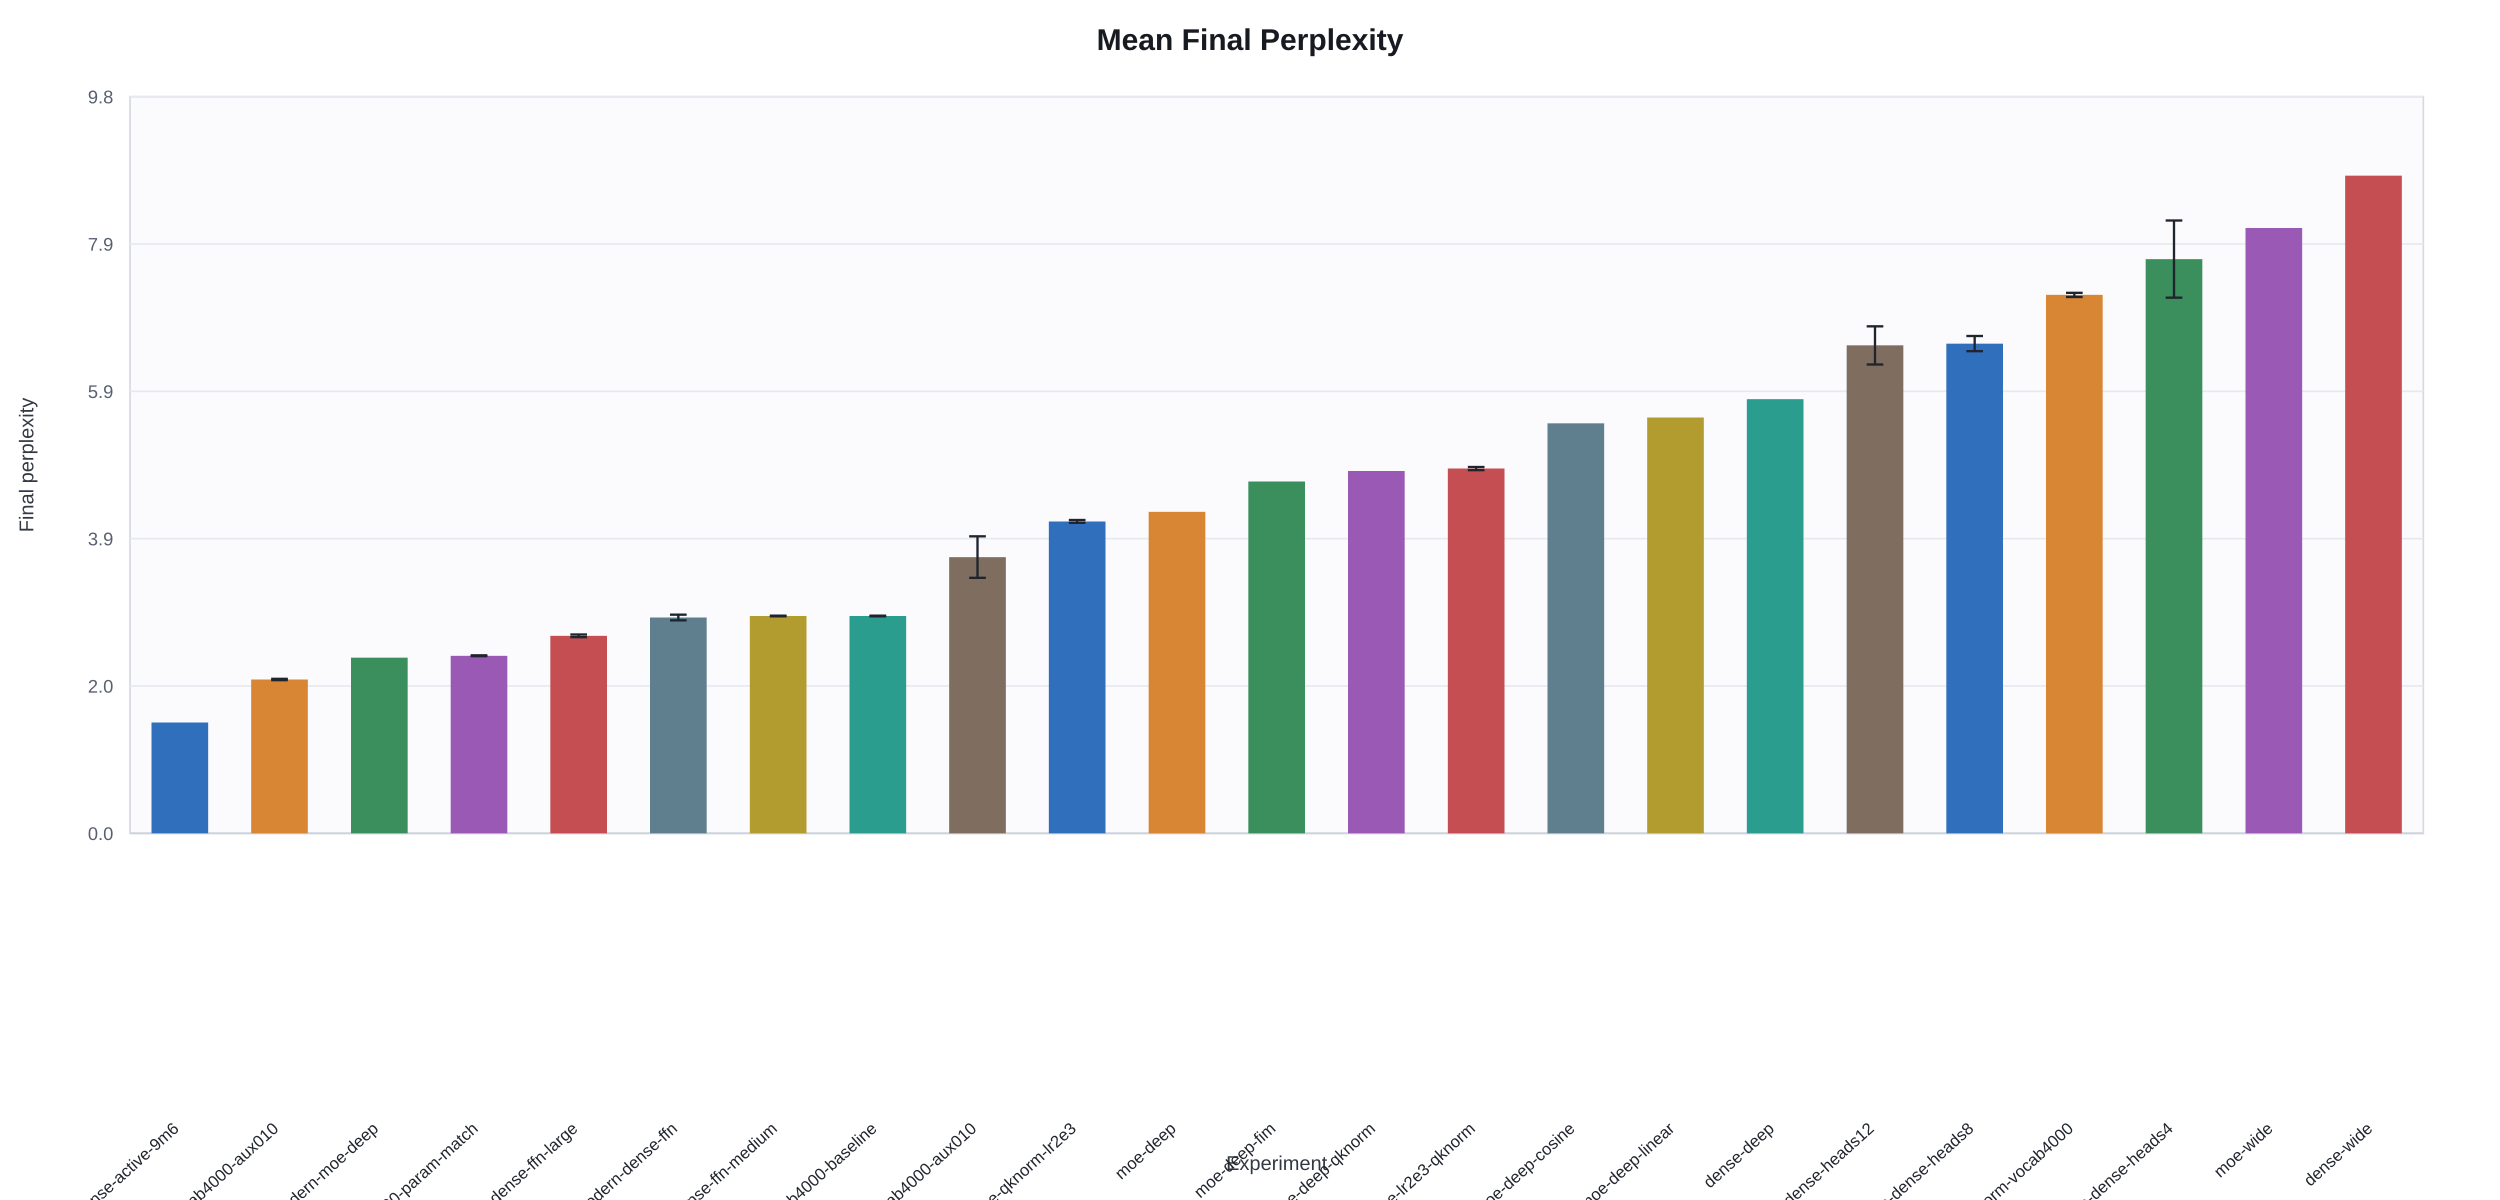
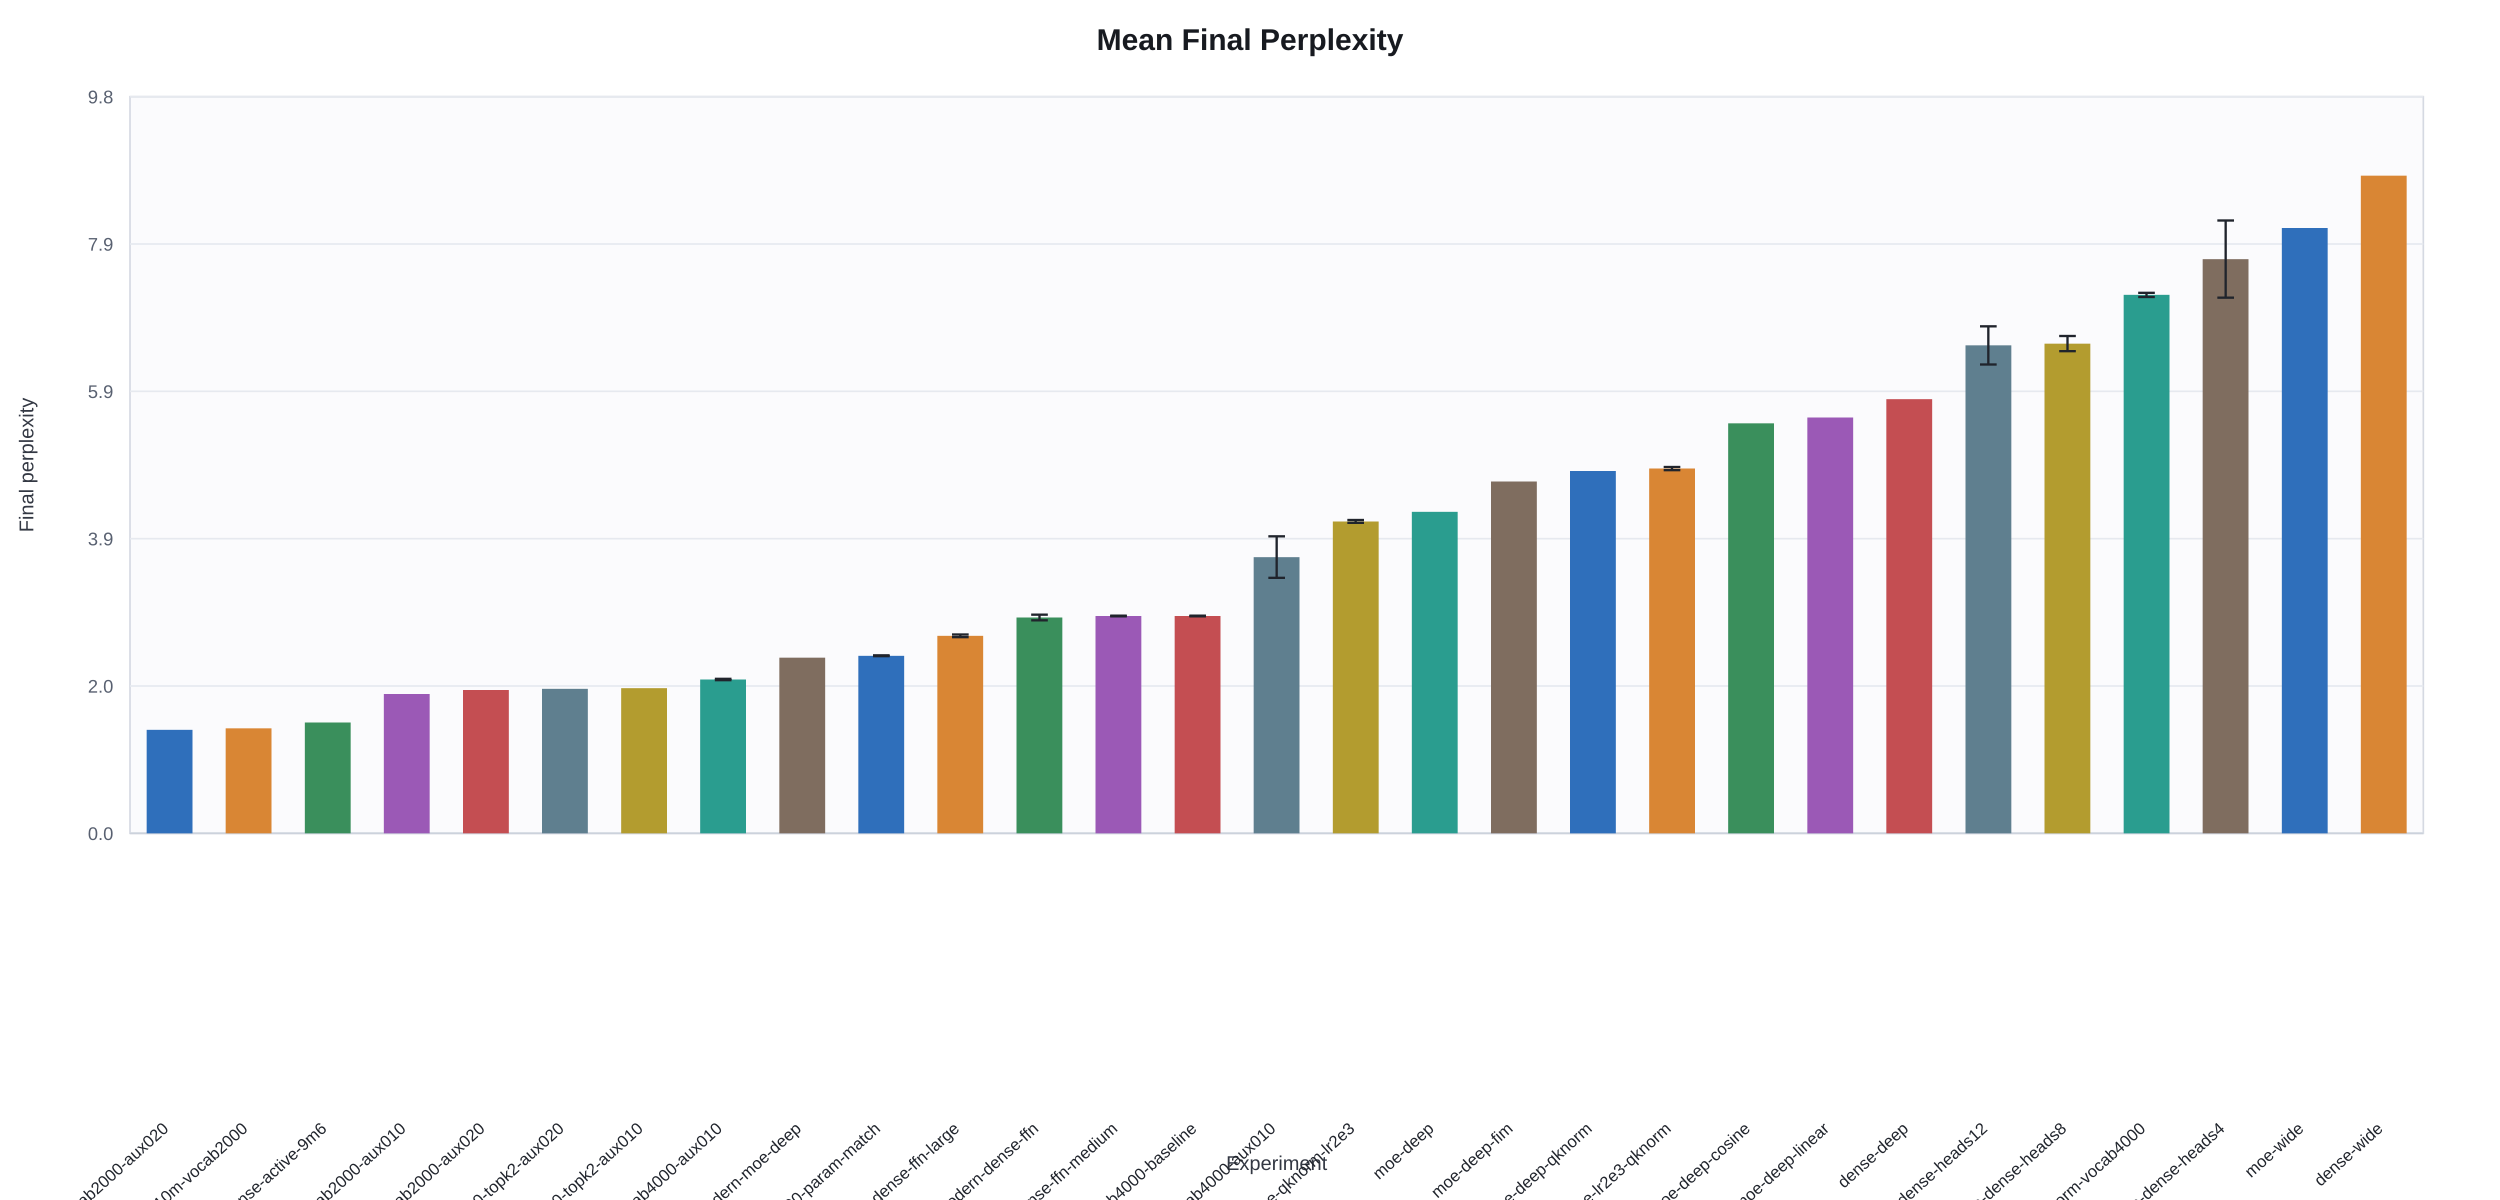
<svg xmlns="http://www.w3.org/2000/svg" width="1500" height="720" viewBox="0 0 1500 720" role="img">
  <style>
.title { font: 700 18px Arial, sans-serif; fill: #171a20; }
.axis-label { font: 12px Arial, sans-serif; fill: #333843; }
.tick { font: 11px Arial, sans-serif; fill: #586070; }
.legend { font: 12px Arial, sans-serif; fill: #232832; }
.point-label { font: 10px Arial, sans-serif; fill: #20242c; }
.x-label { font: 10px Arial, sans-serif; fill: #20242c; }
</style>
  <rect x="0" y="0" width="1500" height="720" fill="#ffffff" />
  <text x="750.0" y="30" text-anchor="middle" class="title">Mean Final Perplexity</text>
  <rect x="78" y="58" width="1376" height="442" fill="#fbfbfd" stroke="#d5d9e2" />
  <text x="766.0" y="702" text-anchor="middle" class="axis-label">Experiment</text>
  <text x="20" y="279.0" text-anchor="middle" class="axis-label" transform="rotate(-90 20 279.0)">Final perplexity</text>
  <line x1="78" y1="500.0" x2="1454" y2="500.0" stroke="#e6e9ef" stroke-width="1" />
  <text x="68" y="504.0" text-anchor="end" class="tick">0.0</text>
  <line x1="78" y1="411.6" x2="1454" y2="411.6" stroke="#e6e9ef" stroke-width="1" />
  <text x="68" y="415.6" text-anchor="end" class="tick">2.0</text>
  <line x1="78" y1="323.2" x2="1454" y2="323.2" stroke="#e6e9ef" stroke-width="1" />
  <text x="68" y="327.2" text-anchor="end" class="tick">3.9</text>
  <line x1="78" y1="234.8" x2="1454" y2="234.8" stroke="#e6e9ef" stroke-width="1" />
  <text x="68" y="238.8" text-anchor="end" class="tick">5.9</text>
  <line x1="78" y1="146.4" x2="1454" y2="146.4" stroke="#e6e9ef" stroke-width="1" />
  <text x="68" y="150.4" text-anchor="end" class="tick">7.9</text>
  <line x1="78" y1="58.0" x2="1454" y2="58.0" stroke="#e6e9ef" stroke-width="1" />
  <text x="68" y="62.0" text-anchor="end" class="tick">9.8</text>
  <line x1="78" y1="500" x2="1454" y2="500" stroke="#ccd2dc" stroke-width="1" />
-   <rect x="90.9" y="433.5" width="34.0" height="66.5" fill="#2f6fbb" />
-   <text x="107.9" y="678" class="x-label" text-anchor="end" transform="rotate(-42 107.9 678)">dense-active-9m6</text>
-   <rect x="150.7" y="407.7" width="34.0" height="92.3" fill="#d98634" />
-   <line x1="167.7" y1="407.3" x2="167.7" y2="408.1" stroke="#20242c" stroke-width="1.4" />
-   <line x1="162.7" y1="407.3" x2="172.7" y2="407.3" stroke="#20242c" stroke-width="1.4" />
-   <line x1="162.7" y1="408.1" x2="172.7" y2="408.1" stroke="#20242c" stroke-width="1.4" />
-   <text x="167.7" y="678" class="x-label" text-anchor="end" transform="rotate(-42 167.7 678)">modern-moe-vocab4000-aux010</text>
-   <rect x="210.6" y="394.6" width="34.0" height="105.4" fill="#3a8f5c" />
-   <text x="227.6" y="678" class="x-label" text-anchor="end" transform="rotate(-42 227.6 678)">modern-moe-deep</text>
-   <rect x="270.4" y="393.5" width="34.0" height="106.5" fill="#9b59b6" />
-   <line x1="287.4" y1="393.2" x2="287.4" y2="393.7" stroke="#20242c" stroke-width="1.4" />
-   <line x1="282.4" y1="393.2" x2="292.4" y2="393.2" stroke="#20242c" stroke-width="1.4" />
-   <line x1="282.4" y1="393.7" x2="292.4" y2="393.7" stroke="#20242c" stroke-width="1.4" />
-   <text x="287.4" y="678" class="x-label" text-anchor="end" transform="rotate(-42 287.4 678)">modern-dense-vocab2000-param-match</text>
-   <rect x="330.2" y="381.5" width="34.0" height="118.5" fill="#c44e52" />
-   <line x1="347.2" y1="380.7" x2="347.2" y2="382.3" stroke="#20242c" stroke-width="1.4" />
-   <line x1="342.2" y1="380.7" x2="352.2" y2="380.7" stroke="#20242c" stroke-width="1.4" />
-   <line x1="342.2" y1="382.3" x2="352.2" y2="382.3" stroke="#20242c" stroke-width="1.4" />
-   <text x="347.2" y="678" class="x-label" text-anchor="end" transform="rotate(-42 347.2 678)">modern-dense-ffn-large</text>
-   <rect x="390.0" y="370.5" width="34.0" height="129.5" fill="#5f7f8f" />
-   <line x1="407.0" y1="368.8" x2="407.0" y2="372.2" stroke="#20242c" stroke-width="1.4" />
-   <line x1="402.0" y1="368.8" x2="412.0" y2="368.8" stroke="#20242c" stroke-width="1.4" />
-   <line x1="402.0" y1="372.2" x2="412.0" y2="372.2" stroke="#20242c" stroke-width="1.4" />
-   <text x="407.0" y="678" class="x-label" text-anchor="end" transform="rotate(-42 407.0 678)">modern-dense-ffn</text>
-   <rect x="449.9" y="369.6" width="34.0" height="130.4" fill="#b39c2f" />
-   <line x1="466.9" y1="369.4" x2="466.9" y2="369.8" stroke="#20242c" stroke-width="1.4" />
-   <line x1="461.9" y1="369.4" x2="471.9" y2="369.4" stroke="#20242c" stroke-width="1.4" />
-   <line x1="461.9" y1="369.8" x2="471.9" y2="369.8" stroke="#20242c" stroke-width="1.4" />
-   <text x="466.9" y="678" class="x-label" text-anchor="end" transform="rotate(-42 466.9 678)">modern-dense-ffn-medium</text>
-   <rect x="509.7" y="369.6" width="34.0" height="130.4" fill="#2a9d8f" />
-   <line x1="526.7" y1="369.4" x2="526.7" y2="369.8" stroke="#20242c" stroke-width="1.4" />
-   <line x1="521.7" y1="369.4" x2="531.7" y2="369.4" stroke="#20242c" stroke-width="1.4" />
-   <line x1="521.7" y1="369.8" x2="531.7" y2="369.8" stroke="#20242c" stroke-width="1.4" />
-   <text x="526.7" y="678" class="x-label" text-anchor="end" transform="rotate(-42 526.7 678)">modern-dense-vocab4000-baseline</text>
-   <rect x="569.5" y="334.3" width="34.0" height="165.7" fill="#7f6d5f" />
-   <line x1="586.5" y1="321.8" x2="586.5" y2="346.7" stroke="#20242c" stroke-width="1.4" />
-   <line x1="581.5" y1="321.8" x2="591.5" y2="321.8" stroke="#20242c" stroke-width="1.4" />
-   <line x1="581.5" y1="346.7" x2="591.5" y2="346.7" stroke="#20242c" stroke-width="1.4" />
-   <text x="586.5" y="678" class="x-label" text-anchor="end" transform="rotate(-42 586.5 678)">moe-vocab4000-aux010</text>
-   <rect x="629.3" y="312.9" width="34.0" height="187.1" fill="#2f6fbb" />
-   <line x1="646.3" y1="312.0" x2="646.3" y2="313.7" stroke="#20242c" stroke-width="1.4" />
-   <line x1="641.3" y1="312.0" x2="651.3" y2="312.0" stroke="#20242c" stroke-width="1.4" />
-   <line x1="641.3" y1="313.7" x2="651.3" y2="313.7" stroke="#20242c" stroke-width="1.4" />
-   <text x="646.3" y="678" class="x-label" text-anchor="end" transform="rotate(-42 646.3 678)">modern-dense-qknorm-lr2e3</text>
-   <rect x="689.2" y="307.1" width="34.0" height="192.9" fill="#d98634" />
-   <text x="706.2" y="678" class="x-label" text-anchor="end" transform="rotate(-42 706.2 678)">moe-deep</text>
-   <rect x="749.0" y="288.9" width="34.0" height="211.1" fill="#3a8f5c" />
-   <text x="766.0" y="678" class="x-label" text-anchor="end" transform="rotate(-42 766.0 678)">moe-deep-fim</text>
-   <rect x="808.8" y="282.6" width="34.0" height="217.4" fill="#9b59b6" />
-   <text x="825.8" y="678" class="x-label" text-anchor="end" transform="rotate(-42 825.8 678)">modern-dense-deep-qknorm</text>
-   <rect x="868.7" y="281.1" width="34.0" height="218.9" fill="#c44e52" />
-   <line x1="885.7" y1="280.2" x2="885.7" y2="282.1" stroke="#20242c" stroke-width="1.4" />
-   <line x1="880.7" y1="280.2" x2="890.7" y2="280.2" stroke="#20242c" stroke-width="1.4" />
-   <line x1="880.7" y1="282.1" x2="890.7" y2="282.1" stroke="#20242c" stroke-width="1.4" />
-   <text x="885.7" y="678" class="x-label" text-anchor="end" transform="rotate(-42 885.7 678)">modern-dense-cosine-lr2e3-qknorm</text>
-   <rect x="928.5" y="254.0" width="34.0" height="246.0" fill="#5f7f8f" />
-   <text x="945.5" y="678" class="x-label" text-anchor="end" transform="rotate(-42 945.5 678)">moe-deep-cosine</text>
-   <rect x="988.3" y="250.5" width="34.0" height="249.5" fill="#b39c2f" />
-   <text x="1005.3" y="678" class="x-label" text-anchor="end" transform="rotate(-42 1005.3 678)">moe-deep-linear</text>
-   <rect x="1048.1" y="239.5" width="34.0" height="260.5" fill="#2a9d8f" />
-   <text x="1065.1" y="678" class="x-label" text-anchor="end" transform="rotate(-42 1065.1 678)">dense-deep</text>
-   <rect x="1108.0" y="207.2" width="34.0" height="292.8" fill="#7f6d5f" />
-   <line x1="1125.0" y1="195.8" x2="1125.0" y2="218.7" stroke="#20242c" stroke-width="1.4" />
-   <line x1="1120.0" y1="195.8" x2="1130.0" y2="195.8" stroke="#20242c" stroke-width="1.4" />
-   <line x1="1120.0" y1="218.7" x2="1130.0" y2="218.7" stroke="#20242c" stroke-width="1.4" />
-   <text x="1125.0" y="678" class="x-label" text-anchor="end" transform="rotate(-42 1125.0 678)">modern-dense-heads12</text>
-   <rect x="1167.8" y="206.2" width="34.0" height="293.8" fill="#2f6fbb" />
-   <line x1="1184.8" y1="201.6" x2="1184.8" y2="210.7" stroke="#20242c" stroke-width="1.4" />
-   <line x1="1179.8" y1="201.6" x2="1189.8" y2="201.6" stroke="#20242c" stroke-width="1.4" />
-   <line x1="1179.8" y1="210.7" x2="1189.8" y2="210.7" stroke="#20242c" stroke-width="1.4" />
-   <text x="1184.8" y="678" class="x-label" text-anchor="end" transform="rotate(-42 1184.8 678)">modern-dense-heads8</text>
-   <rect x="1227.6" y="176.9" width="34.0" height="323.1" fill="#d98634" />
-   <line x1="1244.6" y1="175.7" x2="1244.6" y2="178.2" stroke="#20242c" stroke-width="1.4" />
-   <line x1="1239.6" y1="175.7" x2="1249.6" y2="175.7" stroke="#20242c" stroke-width="1.4" />
-   <line x1="1239.6" y1="178.2" x2="1249.6" y2="178.2" stroke="#20242c" stroke-width="1.4" />
-   <text x="1244.6" y="678" class="x-label" text-anchor="end" transform="rotate(-42 1244.6 678)">modern-dense-qknorm-vocab4000</text>
-   <rect x="1287.4" y="155.5" width="34.0" height="344.5" fill="#3a8f5c" />
-   <line x1="1304.4" y1="132.3" x2="1304.4" y2="178.6" stroke="#20242c" stroke-width="1.4" />
-   <line x1="1299.4" y1="132.3" x2="1309.4" y2="132.3" stroke="#20242c" stroke-width="1.4" />
-   <line x1="1299.4" y1="178.6" x2="1309.4" y2="178.6" stroke="#20242c" stroke-width="1.4" />
-   <text x="1304.4" y="678" class="x-label" text-anchor="end" transform="rotate(-42 1304.4 678)">modern-dense-heads4</text>
-   <rect x="1347.3" y="136.8" width="34.0" height="363.2" fill="#9b59b6" />
-   <text x="1364.3" y="678" class="x-label" text-anchor="end" transform="rotate(-42 1364.3 678)">moe-wide</text>
-   <rect x="1407.1" y="105.4" width="34.0" height="394.6" fill="#c44e52" />
-   <text x="1424.1" y="678" class="x-label" text-anchor="end" transform="rotate(-42 1424.1 678)">dense-wide</text>
+   <rect x="88.0" y="437.9" width="27.5" height="62.1" fill="#2f6fbb" />
+   <text x="101.7" y="678" class="x-label" text-anchor="end" transform="rotate(-42 101.7 678)">modern-moe-deep10-vocab2000-aux020</text>
+   <rect x="135.4" y="437.0" width="27.5" height="63.0" fill="#d98634" />
+   <text x="149.2" y="678" class="x-label" text-anchor="end" transform="rotate(-42 149.2 678)">modern-dense-active10m-vocab2000</text>
+   <rect x="182.9" y="433.5" width="27.5" height="66.5" fill="#3a8f5c" />
+   <text x="196.6" y="678" class="x-label" text-anchor="end" transform="rotate(-42 196.6 678)">dense-active-9m6</text>
+   <rect x="230.3" y="416.4" width="27.5" height="83.6" fill="#9b59b6" />
+   <text x="244.1" y="678" class="x-label" text-anchor="end" transform="rotate(-42 244.1 678)">modern-moe-vocab2000-aux010</text>
+   <rect x="277.8" y="414.0" width="27.5" height="86.0" fill="#c44e52" />
+   <text x="291.5" y="678" class="x-label" text-anchor="end" transform="rotate(-42 291.5 678)">modern-moe-vocab2000-aux020</text>
+   <rect x="325.2" y="413.3" width="27.5" height="86.7" fill="#5f7f8f" />
+   <text x="339.0" y="678" class="x-label" text-anchor="end" transform="rotate(-42 339.0 678)">modern-moe-vocab2000-topk2-aux020</text>
+   <rect x="372.7" y="412.9" width="27.5" height="87.1" fill="#b39c2f" />
+   <text x="386.4" y="678" class="x-label" text-anchor="end" transform="rotate(-42 386.4 678)">modern-moe-vocab2000-topk2-aux010</text>
+   <rect x="420.1" y="407.7" width="27.5" height="92.3" fill="#2a9d8f" />
+   <line x1="433.9" y1="407.3" x2="433.9" y2="408.1" stroke="#20242c" stroke-width="1.4" />
+   <line x1="428.9" y1="407.3" x2="438.9" y2="407.3" stroke="#20242c" stroke-width="1.4" />
+   <line x1="428.9" y1="408.1" x2="438.9" y2="408.1" stroke="#20242c" stroke-width="1.4" />
+   <text x="433.9" y="678" class="x-label" text-anchor="end" transform="rotate(-42 433.9 678)">modern-moe-vocab4000-aux010</text>
+   <rect x="467.6" y="394.6" width="27.5" height="105.4" fill="#7f6d5f" />
+   <text x="481.3" y="678" class="x-label" text-anchor="end" transform="rotate(-42 481.3 678)">modern-moe-deep</text>
+   <rect x="515.0" y="393.5" width="27.5" height="106.5" fill="#2f6fbb" />
+   <line x1="528.8" y1="393.2" x2="528.8" y2="393.7" stroke="#20242c" stroke-width="1.4" />
+   <line x1="523.8" y1="393.2" x2="533.8" y2="393.2" stroke="#20242c" stroke-width="1.4" />
+   <line x1="523.8" y1="393.7" x2="533.8" y2="393.7" stroke="#20242c" stroke-width="1.4" />
+   <text x="528.8" y="678" class="x-label" text-anchor="end" transform="rotate(-42 528.8 678)">modern-dense-vocab2000-param-match</text>
+   <rect x="562.4" y="381.5" width="27.5" height="118.5" fill="#d98634" />
+   <line x1="576.2" y1="380.7" x2="576.2" y2="382.3" stroke="#20242c" stroke-width="1.4" />
+   <line x1="571.2" y1="380.7" x2="581.2" y2="380.7" stroke="#20242c" stroke-width="1.4" />
+   <line x1="571.2" y1="382.3" x2="581.2" y2="382.3" stroke="#20242c" stroke-width="1.4" />
+   <text x="576.2" y="678" class="x-label" text-anchor="end" transform="rotate(-42 576.2 678)">modern-dense-ffn-large</text>
+   <rect x="609.9" y="370.5" width="27.5" height="129.5" fill="#3a8f5c" />
+   <line x1="623.7" y1="368.8" x2="623.7" y2="372.2" stroke="#20242c" stroke-width="1.4" />
+   <line x1="618.7" y1="368.8" x2="628.7" y2="368.8" stroke="#20242c" stroke-width="1.4" />
+   <line x1="618.7" y1="372.2" x2="628.7" y2="372.2" stroke="#20242c" stroke-width="1.4" />
+   <text x="623.7" y="678" class="x-label" text-anchor="end" transform="rotate(-42 623.7 678)">modern-dense-ffn</text>
+   <rect x="657.3" y="369.6" width="27.5" height="130.4" fill="#9b59b6" />
+   <line x1="671.1" y1="369.4" x2="671.1" y2="369.8" stroke="#20242c" stroke-width="1.4" />
+   <line x1="666.1" y1="369.4" x2="676.1" y2="369.4" stroke="#20242c" stroke-width="1.4" />
+   <line x1="666.1" y1="369.8" x2="676.1" y2="369.8" stroke="#20242c" stroke-width="1.4" />
+   <text x="671.1" y="678" class="x-label" text-anchor="end" transform="rotate(-42 671.1 678)">modern-dense-ffn-medium</text>
+   <rect x="704.8" y="369.6" width="27.5" height="130.4" fill="#c44e52" />
+   <line x1="718.6" y1="369.4" x2="718.6" y2="369.8" stroke="#20242c" stroke-width="1.4" />
+   <line x1="713.6" y1="369.4" x2="723.6" y2="369.4" stroke="#20242c" stroke-width="1.4" />
+   <line x1="713.6" y1="369.8" x2="723.6" y2="369.8" stroke="#20242c" stroke-width="1.4" />
+   <text x="718.6" y="678" class="x-label" text-anchor="end" transform="rotate(-42 718.6 678)">modern-dense-vocab4000-baseline</text>
+   <rect x="752.2" y="334.3" width="27.5" height="165.7" fill="#5f7f8f" />
+   <line x1="766.0" y1="321.8" x2="766.0" y2="346.7" stroke="#20242c" stroke-width="1.4" />
+   <line x1="761.0" y1="321.8" x2="771.0" y2="321.8" stroke="#20242c" stroke-width="1.4" />
+   <line x1="761.0" y1="346.7" x2="771.0" y2="346.7" stroke="#20242c" stroke-width="1.4" />
+   <text x="766.0" y="678" class="x-label" text-anchor="end" transform="rotate(-42 766.0 678)">moe-vocab4000-aux010</text>
+   <rect x="799.7" y="312.9" width="27.5" height="187.1" fill="#b39c2f" />
+   <line x1="813.4" y1="312.0" x2="813.4" y2="313.7" stroke="#20242c" stroke-width="1.4" />
+   <line x1="808.4" y1="312.0" x2="818.4" y2="312.0" stroke="#20242c" stroke-width="1.4" />
+   <line x1="808.4" y1="313.7" x2="818.4" y2="313.7" stroke="#20242c" stroke-width="1.4" />
+   <text x="813.4" y="678" class="x-label" text-anchor="end" transform="rotate(-42 813.4 678)">modern-dense-qknorm-lr2e3</text>
+   <rect x="847.1" y="307.1" width="27.5" height="192.9" fill="#2a9d8f" />
+   <text x="860.9" y="678" class="x-label" text-anchor="end" transform="rotate(-42 860.9 678)">moe-deep</text>
+   <rect x="894.6" y="288.9" width="27.5" height="211.1" fill="#7f6d5f" />
+   <text x="908.3" y="678" class="x-label" text-anchor="end" transform="rotate(-42 908.3 678)">moe-deep-fim</text>
+   <rect x="942.0" y="282.6" width="27.5" height="217.4" fill="#2f6fbb" />
+   <text x="955.8" y="678" class="x-label" text-anchor="end" transform="rotate(-42 955.8 678)">modern-dense-deep-qknorm</text>
+   <rect x="989.5" y="281.1" width="27.5" height="218.9" fill="#d98634" />
+   <line x1="1003.2" y1="280.2" x2="1003.2" y2="282.1" stroke="#20242c" stroke-width="1.4" />
+   <line x1="998.2" y1="280.2" x2="1008.2" y2="280.2" stroke="#20242c" stroke-width="1.4" />
+   <line x1="998.2" y1="282.1" x2="1008.2" y2="282.1" stroke="#20242c" stroke-width="1.4" />
+   <text x="1003.2" y="678" class="x-label" text-anchor="end" transform="rotate(-42 1003.2 678)">modern-dense-cosine-lr2e3-qknorm</text>
+   <rect x="1036.9" y="254.0" width="27.5" height="246.0" fill="#3a8f5c" />
+   <text x="1050.7" y="678" class="x-label" text-anchor="end" transform="rotate(-42 1050.7 678)">moe-deep-cosine</text>
+   <rect x="1084.4" y="250.5" width="27.5" height="249.5" fill="#9b59b6" />
+   <text x="1098.1" y="678" class="x-label" text-anchor="end" transform="rotate(-42 1098.1 678)">moe-deep-linear</text>
+   <rect x="1131.8" y="239.5" width="27.5" height="260.5" fill="#c44e52" />
+   <text x="1145.6" y="678" class="x-label" text-anchor="end" transform="rotate(-42 1145.6 678)">dense-deep</text>
+   <rect x="1179.3" y="207.2" width="27.5" height="292.8" fill="#5f7f8f" />
+   <line x1="1193.0" y1="195.8" x2="1193.0" y2="218.7" stroke="#20242c" stroke-width="1.4" />
+   <line x1="1188.0" y1="195.8" x2="1198.0" y2="195.8" stroke="#20242c" stroke-width="1.4" />
+   <line x1="1188.0" y1="218.7" x2="1198.0" y2="218.7" stroke="#20242c" stroke-width="1.4" />
+   <text x="1193.0" y="678" class="x-label" text-anchor="end" transform="rotate(-42 1193.0 678)">modern-dense-heads12</text>
+   <rect x="1226.7" y="206.2" width="27.5" height="293.8" fill="#b39c2f" />
+   <line x1="1240.5" y1="201.6" x2="1240.5" y2="210.7" stroke="#20242c" stroke-width="1.4" />
+   <line x1="1235.5" y1="201.6" x2="1245.5" y2="201.6" stroke="#20242c" stroke-width="1.4" />
+   <line x1="1235.5" y1="210.7" x2="1245.5" y2="210.7" stroke="#20242c" stroke-width="1.4" />
+   <text x="1240.5" y="678" class="x-label" text-anchor="end" transform="rotate(-42 1240.5 678)">modern-dense-heads8</text>
+   <rect x="1274.2" y="176.9" width="27.5" height="323.1" fill="#2a9d8f" />
+   <line x1="1287.9" y1="175.7" x2="1287.9" y2="178.2" stroke="#20242c" stroke-width="1.4" />
+   <line x1="1282.9" y1="175.7" x2="1292.9" y2="175.7" stroke="#20242c" stroke-width="1.4" />
+   <line x1="1282.9" y1="178.2" x2="1292.9" y2="178.2" stroke="#20242c" stroke-width="1.4" />
+   <text x="1287.9" y="678" class="x-label" text-anchor="end" transform="rotate(-42 1287.9 678)">modern-dense-qknorm-vocab4000</text>
+   <rect x="1321.6" y="155.5" width="27.5" height="344.5" fill="#7f6d5f" />
+   <line x1="1335.4" y1="132.3" x2="1335.4" y2="178.6" stroke="#20242c" stroke-width="1.4" />
+   <line x1="1330.4" y1="132.3" x2="1340.4" y2="132.3" stroke="#20242c" stroke-width="1.4" />
+   <line x1="1330.4" y1="178.6" x2="1340.4" y2="178.6" stroke="#20242c" stroke-width="1.4" />
+   <text x="1335.4" y="678" class="x-label" text-anchor="end" transform="rotate(-42 1335.4 678)">modern-dense-heads4</text>
+   <rect x="1369.1" y="136.8" width="27.5" height="363.2" fill="#2f6fbb" />
+   <text x="1382.8" y="678" class="x-label" text-anchor="end" transform="rotate(-42 1382.8 678)">moe-wide</text>
+   <rect x="1416.5" y="105.4" width="27.5" height="394.6" fill="#d98634" />
+   <text x="1430.3" y="678" class="x-label" text-anchor="end" transform="rotate(-42 1430.3 678)">dense-wide</text>
</svg>
